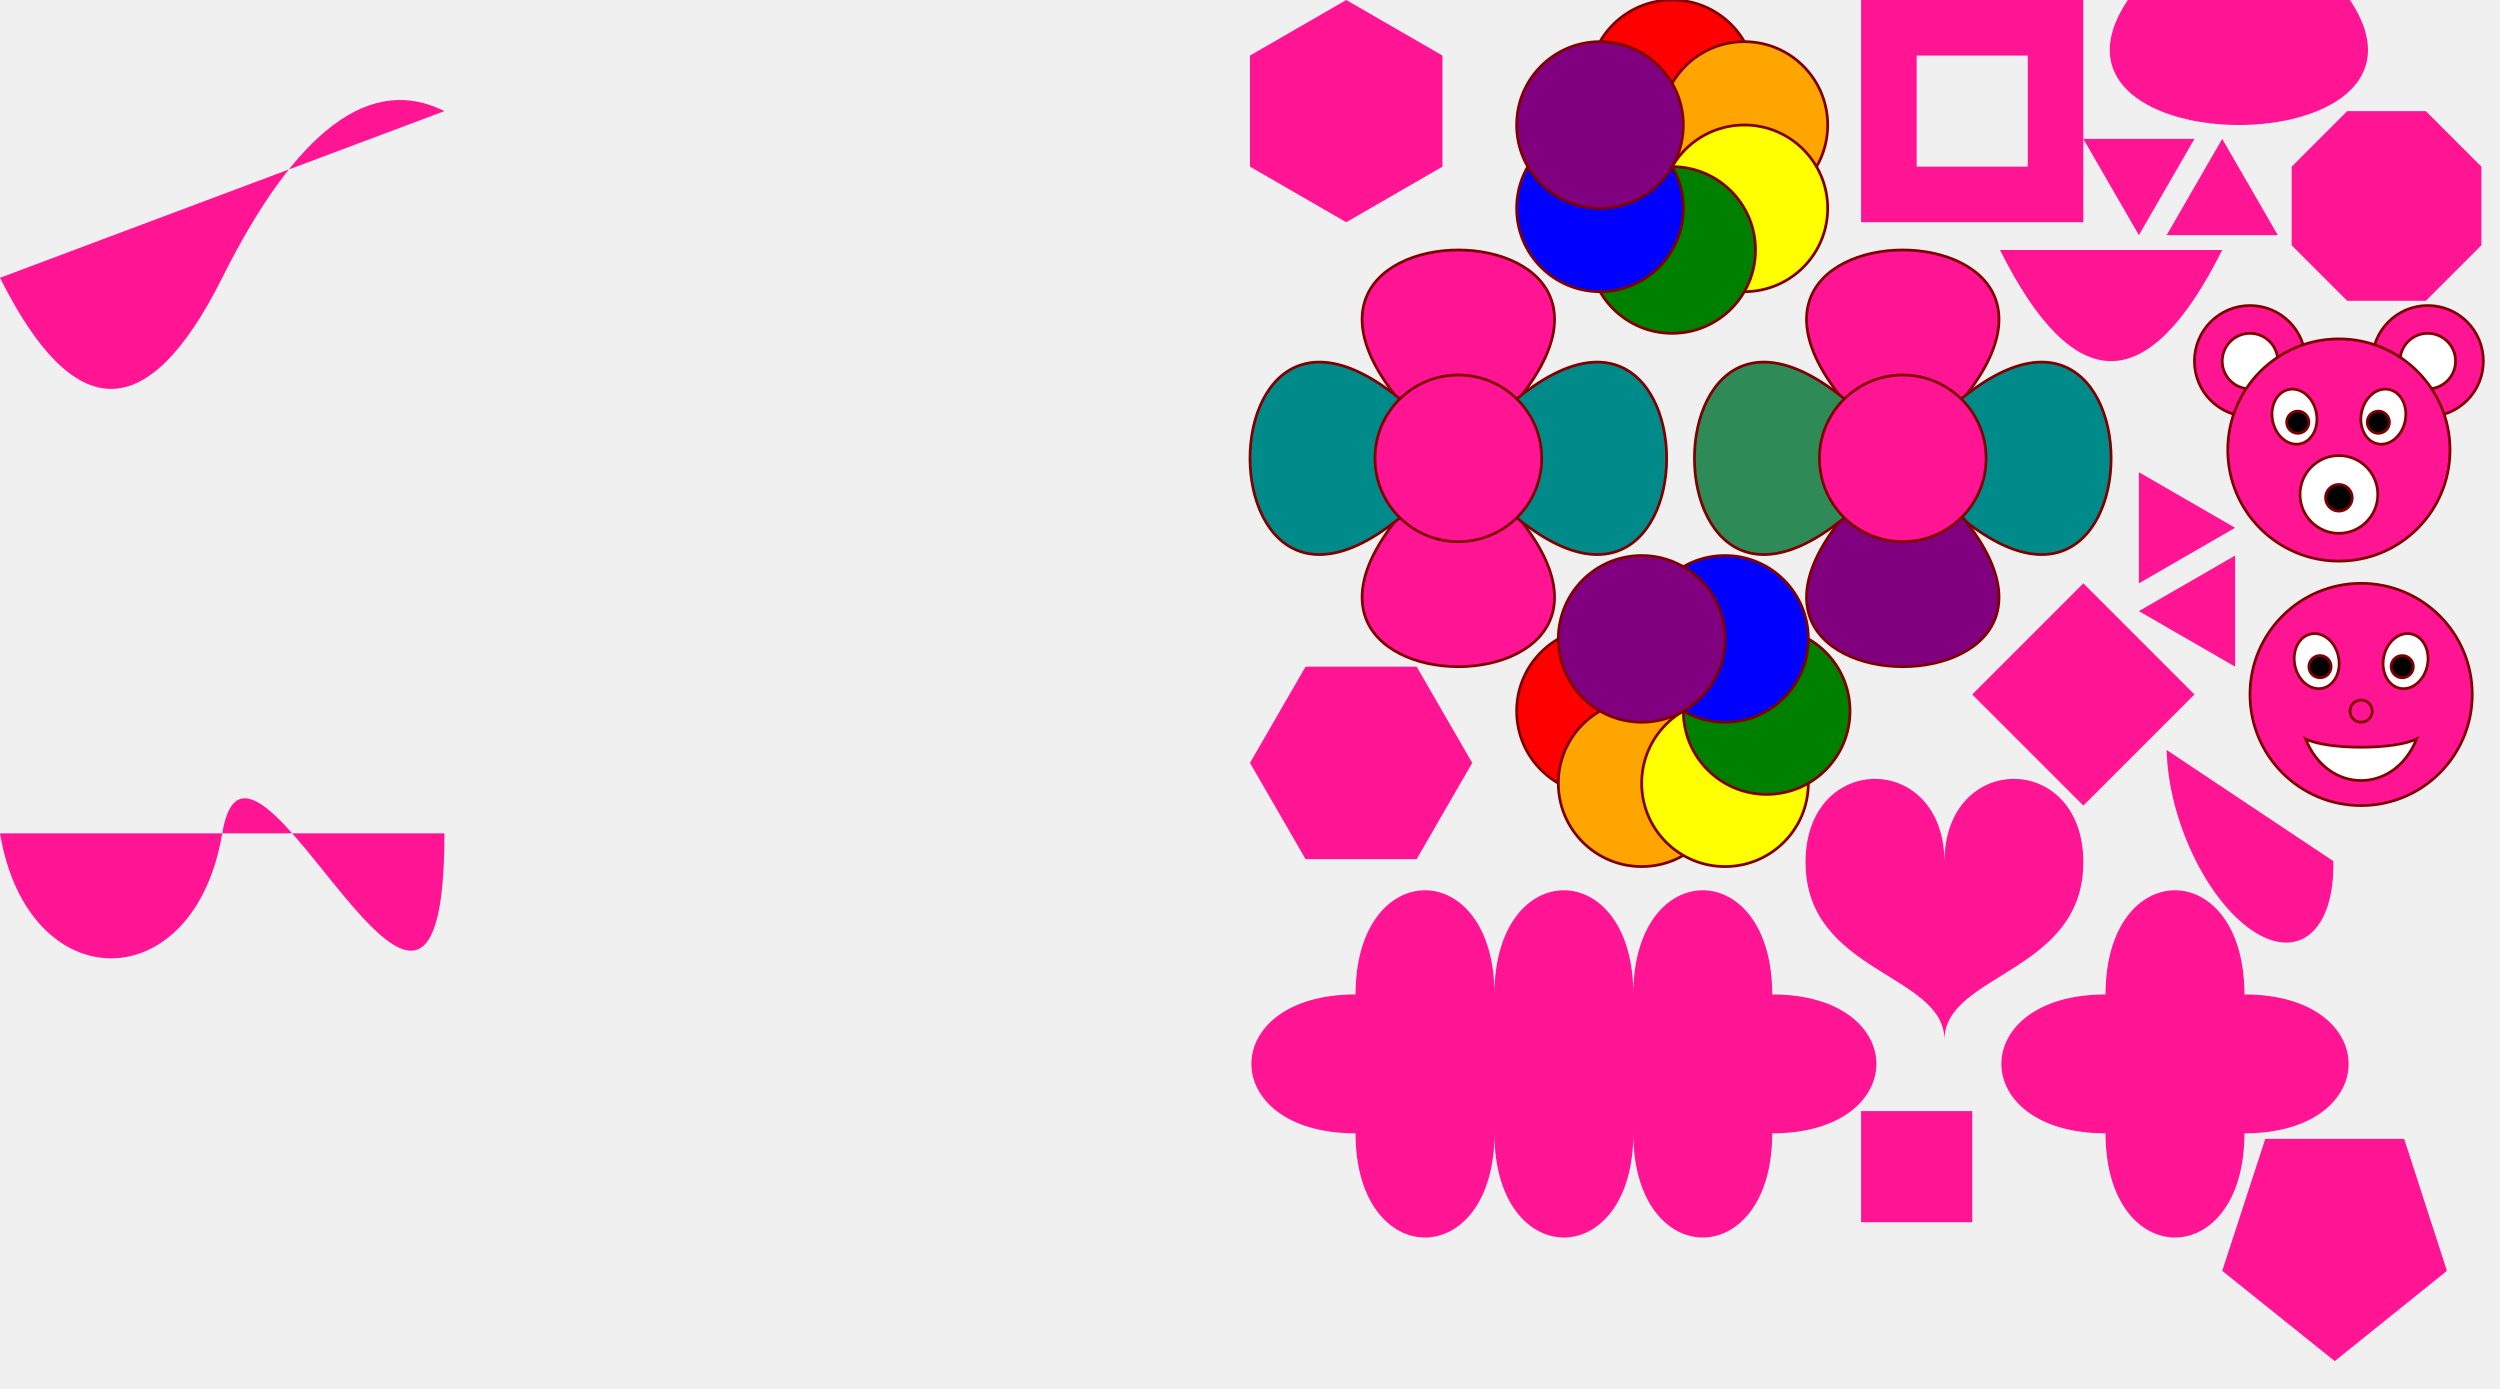
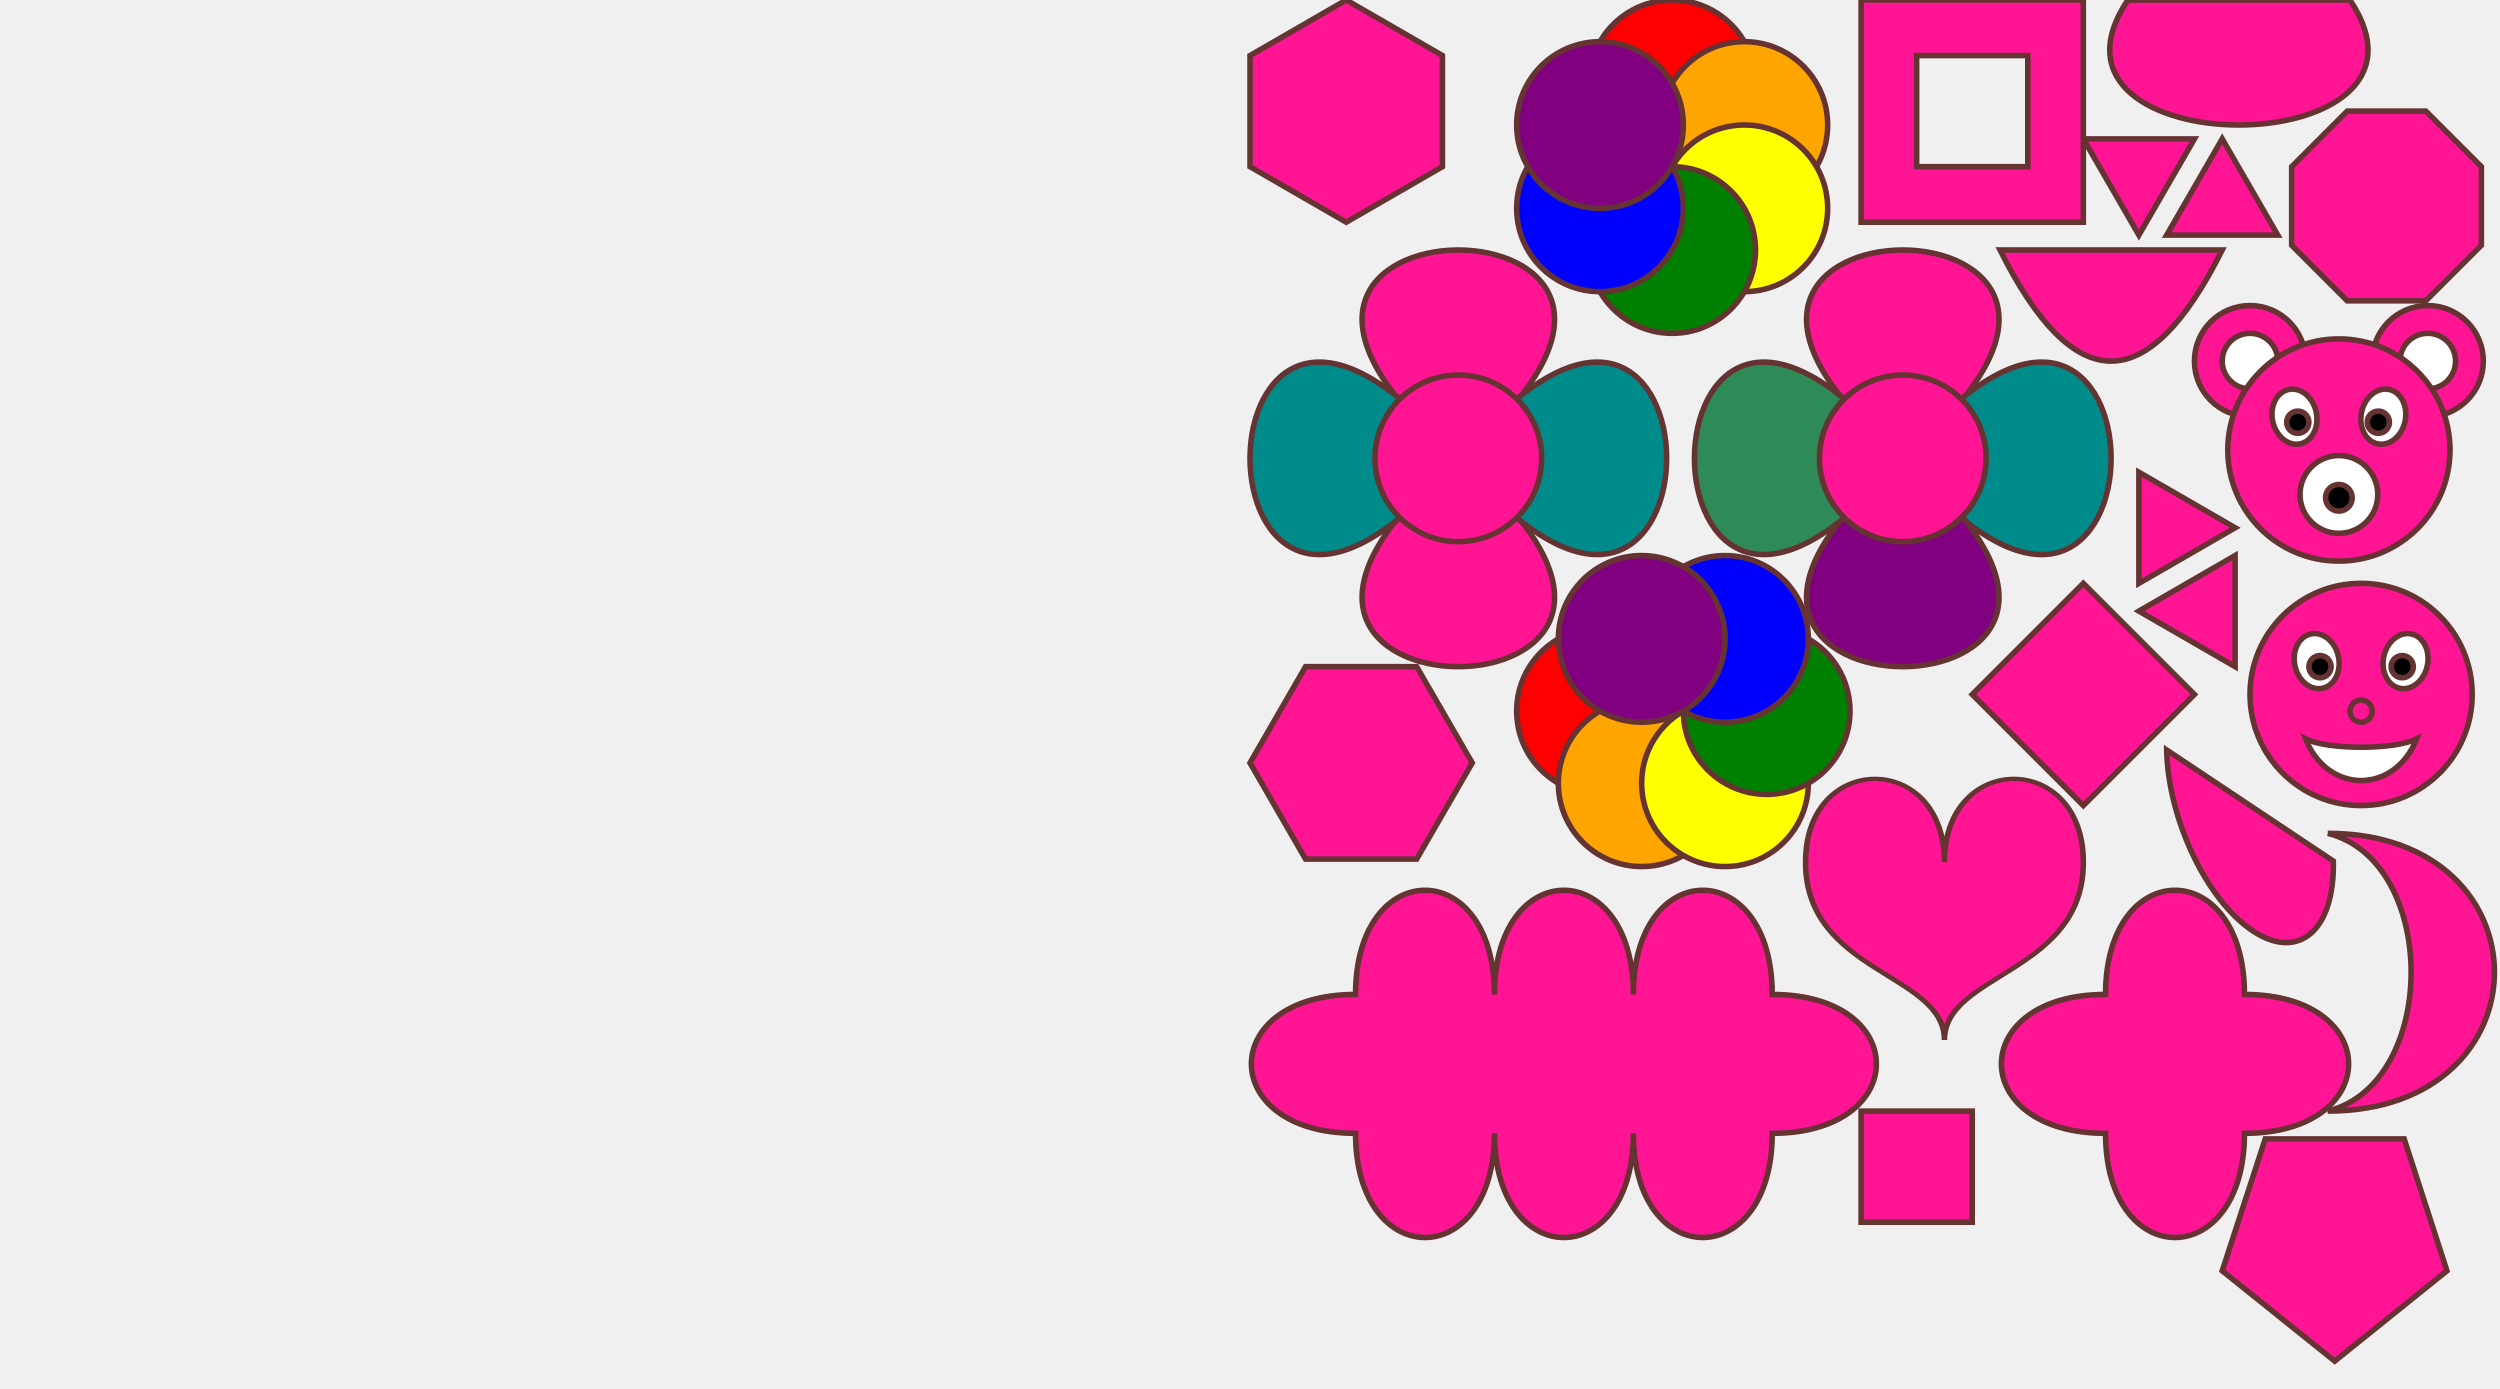
<svg xmlns="http://www.w3.org/2000/svg" version="1.1" width="900" height="500">
  <style type="text/css">
	/* défaut */
- 	* { fill: deeppink; }
+ 	* {
+ 		fill: deeppink;
+ 		stroke: #633;
+ 		stroke-width: 2px;
+ 	}
	/* fleurs */
	.petal { fill: darkcyan; }
	.petal-bis { fill: purple; }
	.petal-ter { fill: seagreen; }
	polygon { fill: deeppink; }
	g { stroke: maroon; }
	circle.rosace-a { fill: red; }		circle.rosace-b { fill: orange; }	circle.rosace-c { fill: yellow; }
	circle.rosace-d { fill: green; }	circle.rosace-e { fill: blue; }		circle.rosace-f { fill: purple; }
	/* nounours */
	.oeil { fill: white; }
	.pupille { fill: black; }
</style>
  <defs>
    <info name="root(2)" value="1.414" />
    <info name="root(3)" value="1.732" />
    <pattern id="quadrillage" x="0" y="0" width="120" height="120" patternUnits="userSpaceOnUse" stroke="grey" style="stroke-width:2px">
      <line y1="0" y2="150" x1="5" x2="5" />
      <line y1="0" y2="150" x1="45" x2="45" style="stroke-width:4px" />
      <line y1="0" y2="150" x1="85" x2="85" />
      <line x1="0" x2="150" y1="5" y2="5" />
      <line x1="0" x2="150" y1="45" y2="45" style="stroke-width:4px" />
      <line x1="0" x2="150" y1="85" y2="85" />
    </pattern>
  </defs>
  <g id="nounours" transform="translate(790,110)">
    <circle r="20" cx="20" cy="20" id="oreille-ext-gh" />
    <circle r="10" cx="20" cy="20" class="oeil" id="oreille-int-gh" />
    <circle r="20" cx="84" cy="20" id="oreille-ext-dt" />
    <circle r="10" cx="84" cy="20" class="oeil" id="oreille-int-dt" />
    <circle r="40" cx="52" cy="52" id="tete" />
    <circle r="14" cx="52" cy="68" class="oeil" id="museau" />
    <circle r="4.8" cx="52" cy="69.2" class="pupille" id="truffe" />
    <ellipse rx="8" ry="10" cx="68" cy="40" transform="rotate(12,68,40)" class="oeil" id="oeil-dt" />
    <circle r="4" cx="66.2" cy="42" class="pupille" id="pupille-dt" />
    <ellipse rx="8" ry="10" cx="36" cy="40" transform="rotate(-12,36,40)" class="oeil" id="oeil-gh" />
    <circle r="4" cx="37.2" cy="42" class="pupille" id="pupille-gh" />
  </g>
  <g id="smiley" transform="translate(810,210)">
    <circle r="40" cx="40" cy="40" id="tete" />
    <ellipse rx="8" ry="10" cx="56" cy="28" transform="rotate(12,56,28)" class="oeil" id="oeil-dt" />
    <circle r="4" cx="54.8" cy="30" class="pupille" id="pupille-dt" />
    <ellipse rx="8" ry="10" cx="24" cy="28" transform="rotate(-12,24,28)" class="oeil" id="oeil-gh" />
    <circle r="4" cx="25.2" cy="30" class="pupille" id="pupille-gh" />
    <circle r="4" cx="40" cy="46" id="nez" />
    <path d="M20,56 c 8,20 32,20 40,0 c -8,4 -32,4 -40,0z" id="bouche" class="oeil" />
  </g>
  <g id="flower-square-2p" transform="translate(450,90)">
    <path d="M75 75 c 120 -100, -120 -100, 0 0 c 120 100, -120 100, 0 0" />
    <path d="M75 75 c 100 -120, 100 120, 0 0 c -100 -120, -100 120, 0 0" class="petal" />
    <circle r="30" cx="75" cy="75" />
  </g>
  <g id="flower-square-4p" transform="translate(610,90)">
    <path d="M75 75 c 120 -100, -120 -100, 0 0" />
    <path d="M75 75 c 100 -120, 100 120, 0 0" class="petal" />
    <path d="M75 75 c 120 100, -120 100, 0 0" class="petal-bis" />
    <path d="M75 75 c -100 -120, -100 120, 0 0" class="petal-ter" />
    <circle r="30" cx="75" cy="75" />
  </g>
  <g id="rosace-horizontal" transform="translate(546,200)">
    <circle r="30" class="rosace-a" cx="30" cy="55.98" />
    <circle r="30" class="rosace-b" cx="45" cy="81.96" />
    <circle r="30" class="rosace-c" cx="75" cy="81.96" />
    <circle r="30" class="rosace-d" cx="90" cy="55.98" />
    <circle r="30" class="rosace-e" cx="75" cy="30" />
    <circle r="30" class="rosace-f" cx="45" cy="30" />
  </g>
  <g id="rosace-vertical" transform="translate(546,0)">
    <circle r="30" class="rosace-a" cy="30" cx="55.98" />
    <circle r="30" class="rosace-b" cy="45" cx="81.96" />
    <circle r="30" class="rosace-c" cy="75" cx="81.96" />
    <circle r="30" class="rosace-d" cy="90" cx="55.98" />
    <circle r="30" class="rosace-e" cy="75" cx="30" />
    <circle r="30" class="rosace-f" cy="45" cx="30" />
  </g>
  <polygon id="hexagon-verticlal" points="0,20 0,60 34.64,80 69.28,60 69.28,20 34.64,0" transform="translate(450,0)" />
  <polygon id="hexagon-horizontal" points="20,0 60,0 80,34.64 60,69.28 20,69.28 0,34.64" transform="translate(450,240)" />
  <polygon id="trisocele-haut" points="0,0 40,0 20,34.64" transform="translate(750,50)" />
  <polygon id="trisocele-bas" points="0,34.64 40,34.64 20,0" transform="translate(780,50)" />
  <polygon id="trisocele-droit" points="0,0 0,40 34.64,20" transform="translate(770,170)" />
  <polygon id="trisocele-gauche" points="34.64,0 34.64,40 0,20" transform="translate(770,200)" />
  <polygon id="octogon" points="20,0 48.3,0 68.3,20 68.3,48.3 48.3,68.3 20,68.3 0,48.3 0,20" transform="translate(825,40)" />
  <polygon id="pentagon" points="0,47.5 15.5,0 65.5,0 80.9,47.5 40.5,80" transform="translate(800,410)" />
  <path id="heart" d="m0,38 c 0,50 50,50 50,80 c 0,-30 50,-30 50,-80 c 0,-50 -50,-50 -50,0 c 0,-50 -50,-50 -50,0 z" transform="scale(1,0.8) translate(650,350)" />
  <path id="cloud-cross" d="M 38,88 c 0,50 50,50 50,0 c 50,0 50,-50 0,-50 c 0,-50 -50,-50 -50,0 c -50,0 -50,50 0,50 z" transform="translate(720,320)" />
  <path id="cloud" d="M 38,88 c 0,50 50,50 50,0 c 0,50 50,50 50,0 c 0,50 50,50 50,0 c 50,0 50,-50 0,-50 c 0,-50 -50,-50 -50,0 c 0,-50 -50,-50 -50,0 c 0,-50 -50,-50 -50,0 c -50,0 -50,50 0,50 z" transform="translate(450,320)" />
  <path id="path-line-simple" d="m0,0 h40 v40 h-40 z" transform="translate(670,400)" />
  <path id="path-line-coord" d="m40,0 l40,40 l-40,40 l-40,-40 z" transform="translate(710,210)" />
  <path id="path-curve-quadratic" d="m0,0 q 40,80 80,0 z" transform="translate(720,90)" />
  <path id="path-curve-bezier" d="m6,0 c -40,60 120,60 80,0 z" transform="translate(760,0)" />
  <path id="path-arc" d="m0,0 a 20,40 -20 1 0 60,40 z" transform="translate(780,270)" />
  <path id="path-hole" fill-rule="evenodd" d="m220,0 h80 v80 h-80 z m20,20 h40 v40 h-40 z" transform="translate(450,0)" />
-   <path id="path-curve-bezier-bis" d="m0,0 c 10,60 70,60 80,0 s 80,120 80,0 z" transform="translate(0,300)" />
-   <path id="path-curve-quadratic" d="m0,0 q 40,80 80,0 t 80,-60 z" transform="translate(0,100)" />
+   <path id="moon" d="m 0,0 c 80,0 80,100 0,100 c 40,-10 40,-90 0,-100" transform="translate(838,300)" />
</svg>
